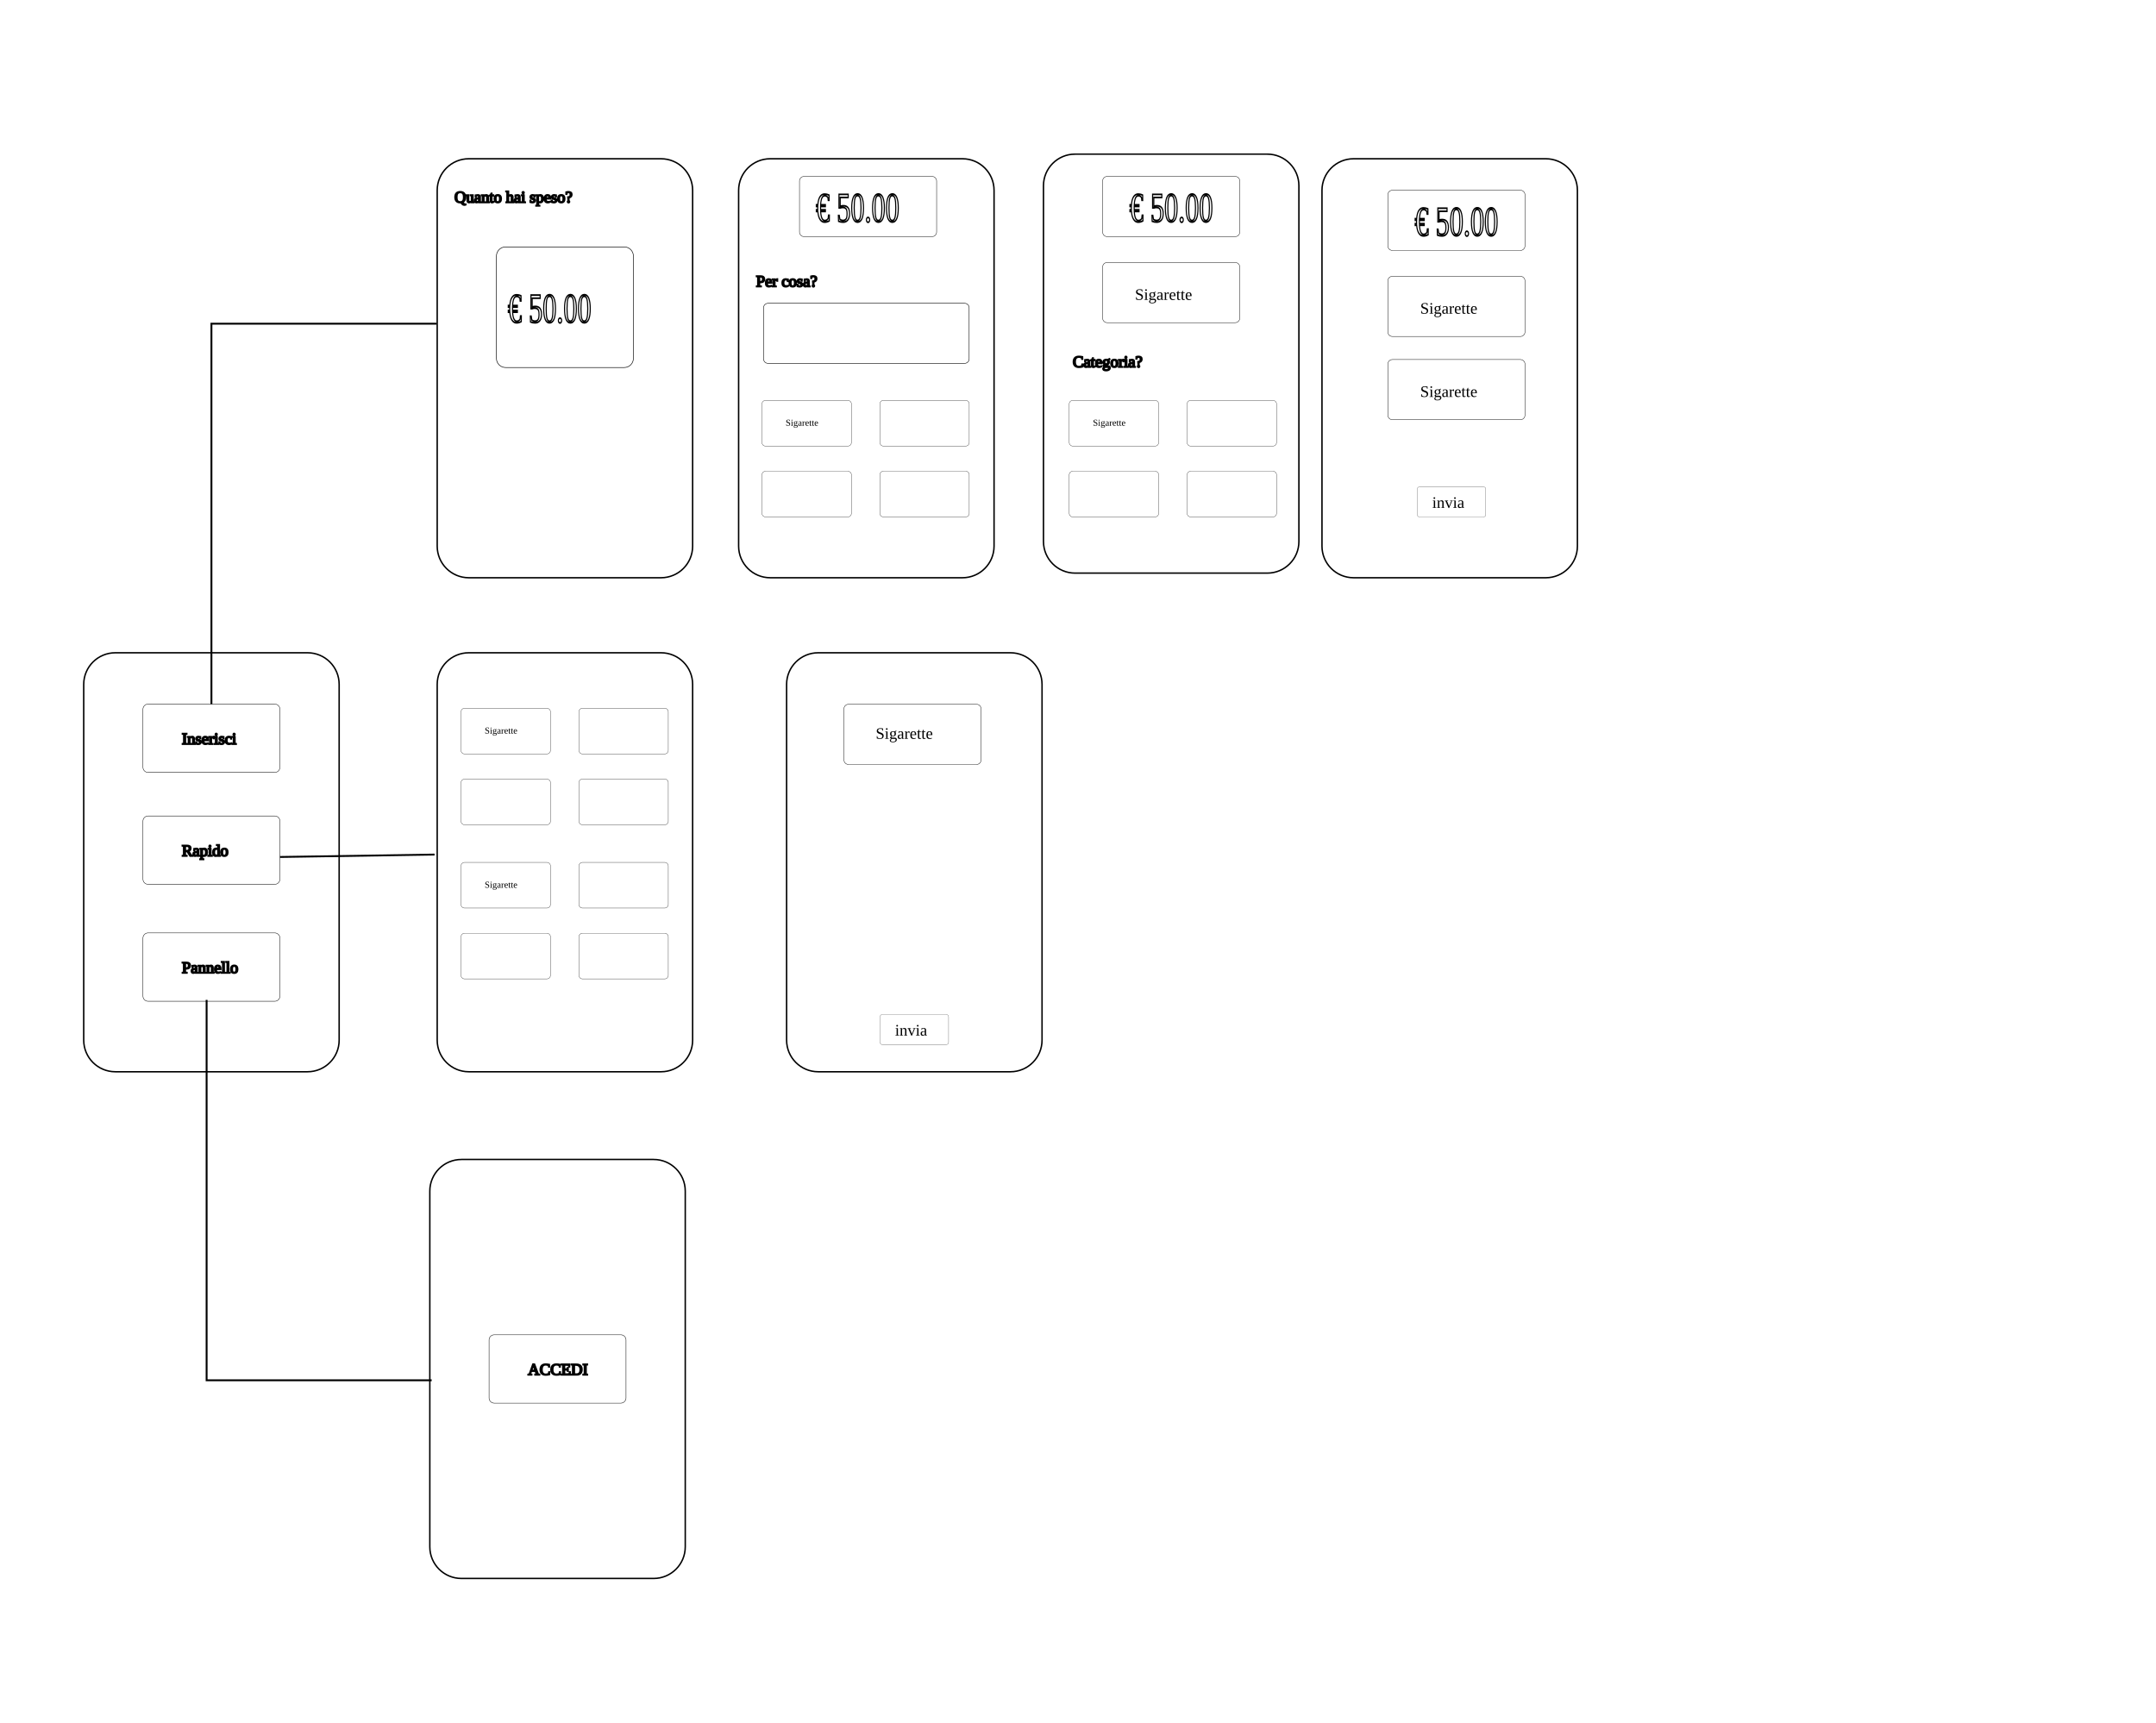
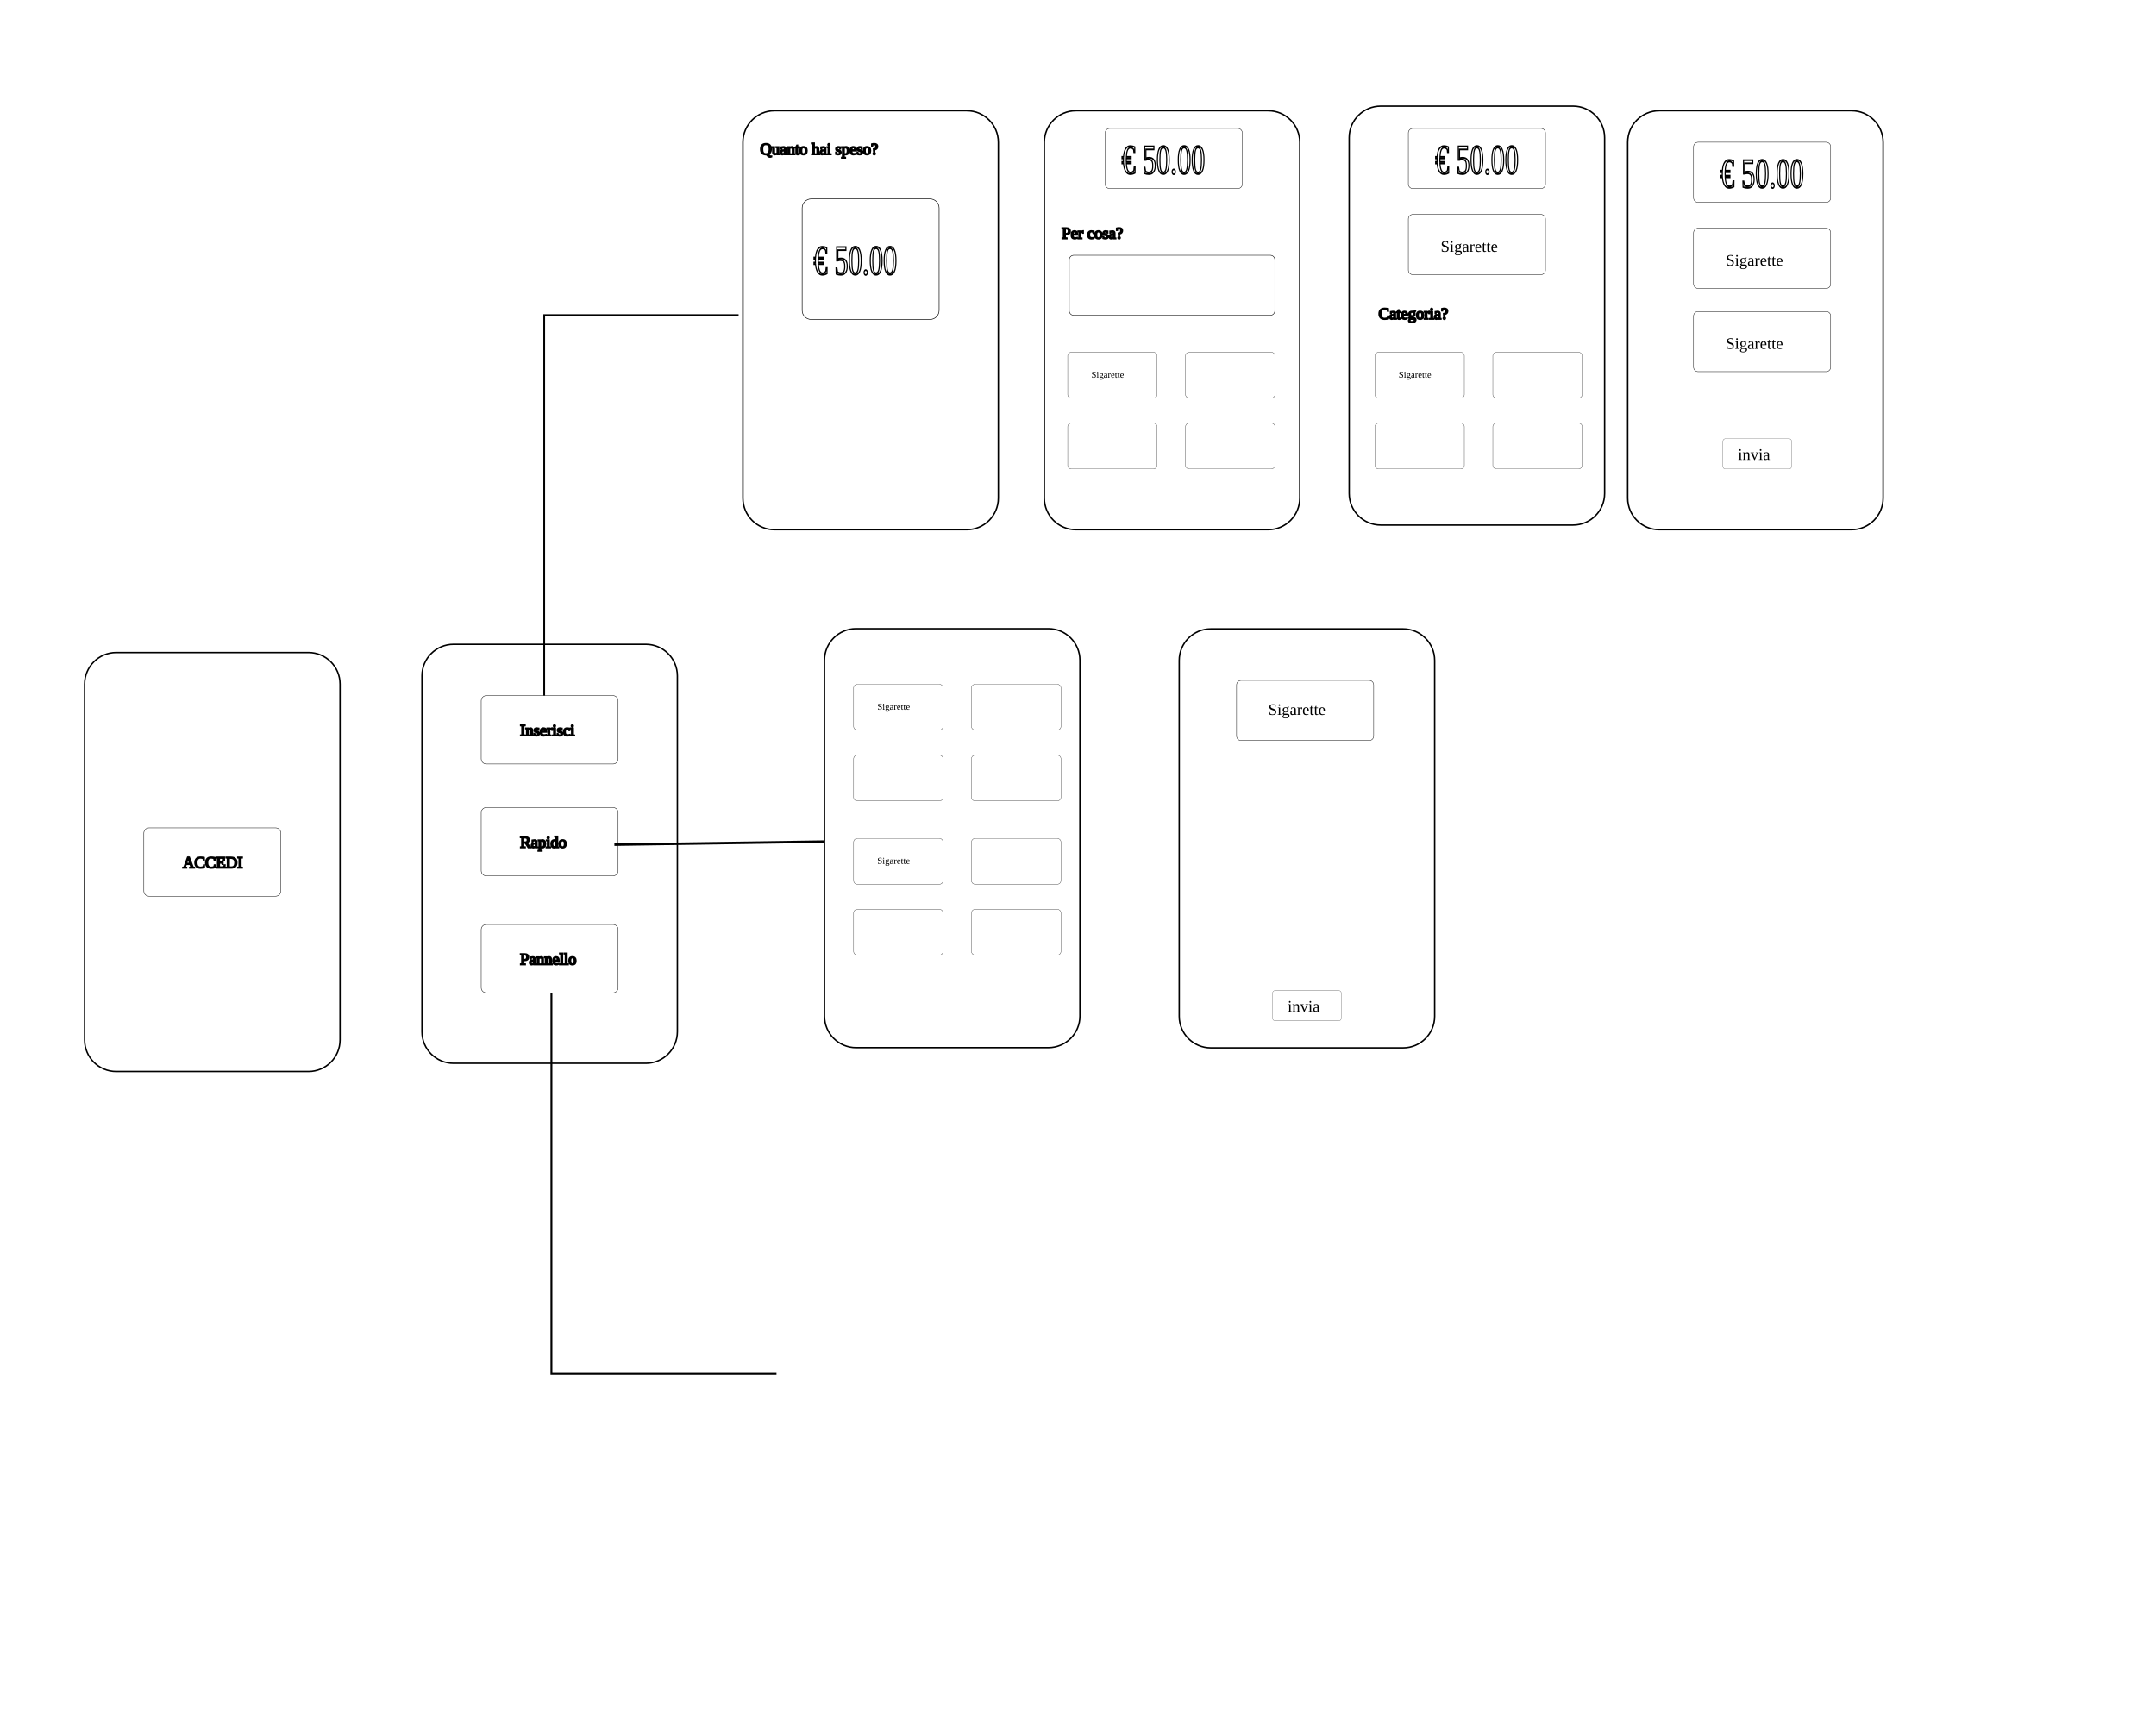
<svg xmlns="http://www.w3.org/2000/svg" width="10000" height="7990" viewBox="0 0 2645.833 2114.021" version="1.1" id="svg1">
  <defs id="defs1" />
  <g id="layer1">
-     <rect style="fill:none;stroke:#000000;stroke-width:1.759;stroke-dasharray:none" id="rect1" width="313.465" height="514.189" x="527.476" y="1422.961" ry="38.755" />
-     <rect style="fill:none;stroke:#000000;stroke-width:1.759;stroke-dasharray:none" id="rect1-10" width="313.465" height="514.189" x="102.737" y="801.118" ry="38.755" />
-     <rect style="fill:none;stroke:#000000;stroke-width:1.759;stroke-dasharray:none" id="rect1-1" width="313.465" height="514.189" x="536.531" y="194.841" ry="38.755" />
-     <rect style="fill:none;stroke:#000000;stroke-width:1.759;stroke-dasharray:none" id="rect1-1-8" width="313.465" height="514.189" x="536.531" y="801.118" ry="38.755" />
-     <rect style="fill:none;stroke:#000000;stroke-width:1.759;stroke-dasharray:none" id="rect1-1-8-0" width="313.465" height="514.189" x="965.321" y="801.118" ry="38.755" />
-     <rect style="fill:none;stroke:#000000;stroke-width:1.759;stroke-dasharray:none" id="rect1-1-5" width="313.465" height="514.189" x="906.438" y="194.841" ry="38.755" />
-     <rect style="fill:none;stroke:#000000;stroke-width:1.759;stroke-dasharray:none" id="rect1-1-5-0" width="313.465" height="514.189" x="1280.544" y="189.16" ry="38.755" />
-     <rect style="fill:none;stroke:#000000;stroke-width:1.759;stroke-dasharray:none" id="rect1-1-5-0-7" width="313.465" height="514.189" x="1622.325" y="194.841" ry="38.755" />
-     <rect style="fill:none;stroke:#000000;stroke-width:0.52;stroke-dasharray:none" id="rect1-3" width="168.062" height="83.885" x="600.177" y="1638.113" ry="6.323" />
-     <rect style="fill:none;stroke:#000000;stroke-width:0.691;stroke-dasharray:none" id="rect1-3-2" width="168.062" height="147.972" x="609.232" y="303.059" ry="11.153" />
-     <text xml:space="preserve" style="font-size:19.756px;writing-mode:lr-tb;direction:ltr;fill:none;stroke:#000000;stroke-width:2;stroke-dasharray:none" x="647.962" y="1687.247" id="text1">
-       <tspan id="tspan1" style="font-size:19.756px;stroke-width:2" x="647.962" y="1687.247">ACCEDI</tspan>
+     <rect style="fill:none;stroke:#000000;stroke-width:1.759;stroke-dasharray:none" id="rect1-1" width="313.465" height="514.189" x="911.698" y="135.887" ry="38.755" />
+     <rect style="fill:none;stroke:#000000;stroke-width:1.759;stroke-dasharray:none" id="rect1-1-8" width="313.465" height="514.189" x="1011.804" y="771.528" ry="38.755" />
+     <rect style="fill:none;stroke:#000000;stroke-width:1.759;stroke-dasharray:none" id="rect1-1-8-0" width="313.465" height="514.189" x="1447.141" y="771.79" ry="38.755" />
+     <rect style="fill:none;stroke:#000000;stroke-width:1.759;stroke-dasharray:none" id="rect1-1-5" width="313.465" height="514.189" x="1281.604" y="135.887" ry="38.755" />
+     <rect style="fill:none;stroke:#000000;stroke-width:1.759;stroke-dasharray:none" id="rect1-1-5-0" width="313.465" height="514.189" x="1655.711" y="130.206" ry="38.755" />
+     <rect style="fill:none;stroke:#000000;stroke-width:1.759;stroke-dasharray:none" id="rect1-1-5-0-7" width="313.465" height="514.189" x="1997.491" y="135.887" ry="38.755" />
+     <rect style="fill:none;stroke:#000000;stroke-width:0.691;stroke-dasharray:none" id="rect1-3-2" width="168.062" height="147.972" x="984.399" y="244.105" ry="11.153" />
+     <g id="g1" transform="translate(-423.6509,-622.1446)">
+       <rect style="fill:none;stroke:#000000;stroke-width:1.759;stroke-dasharray:none" id="rect1" width="313.465" height="514.189" x="527.476" y="1422.961" ry="38.755" />
+       <rect style="fill:none;stroke:#000000;stroke-width:0.52;stroke-dasharray:none" id="rect1-3" width="168.062" height="83.885" x="600.177" y="1638.113" ry="6.323" />
+       <text xml:space="preserve" style="font-size:19.756px;writing-mode:lr-tb;direction:ltr;fill:none;stroke:#000000;stroke-width:2;stroke-dasharray:none" x="647.962" y="1687.247" id="text1">
+         <tspan id="tspan1" style="font-size:19.756px;stroke-width:2" x="647.962" y="1687.247">ACCEDI</tspan>
+       </text>
+     </g>
+     <text xml:space="preserve" style="font-size:41.834px;writing-mode:lr-tb;direction:ltr;fill:none;stroke:#000000;stroke-width:1.647;stroke-dasharray:none" x="1223.513" y="274.795" id="text1-9" transform="scale(0.8160131,1.22547)">
+       <tspan style="font-size:41.834px;stroke-width:1.647" x="1223.513" y="274.795" id="tspan2">€ 50.00</tspan>
    </text>
-     <rect style="fill:none;stroke:#000000;stroke-width:0.52;stroke-dasharray:none" id="rect1-3-4" width="168.062" height="83.885" x="175.438" y="864.091" ry="6.323" />
-     <text xml:space="preserve" style="font-size:19.756px;writing-mode:lr-tb;direction:ltr;fill:none;stroke:#000000;stroke-width:2;stroke-dasharray:none" x="223.223" y="913.225" id="text1-4">
-       <tspan id="tspan1-7" style="font-size:19.756px;stroke-width:2" x="223.223" y="913.225">Inserisci</tspan>
+     <rect style="fill:none;stroke:#000000;stroke-width:0.488;stroke-dasharray:none" id="rect1-3-2-9" width="168.265" height="73.843" x="1356.304" y="157.585" ry="5.566" />
+     <rect style="fill:none;stroke:#000000;stroke-width:0.598;stroke-dasharray:none" id="rect1-3-2-9-1" width="252.327" height="73.734" x="1312.173" y="313.267" ry="5.557" />
+     <rect style="fill:none;stroke:#000000;stroke-width:0.343;stroke-dasharray:none" id="rect1-3-2-9-1-6" width="109.698" height="55.995" x="1310.274" y="432.449" ry="4.22" />
+     <rect style="fill:none;stroke:#000000;stroke-width:0.343;stroke-dasharray:none" id="rect1-3-2-9-1-6-4" width="109.698" height="55.995" x="1454.929" y="432.449" ry="4.22" />
+     <text xml:space="preserve" style="font-size:19.756px;writing-mode:lr-tb;direction:ltr;fill:none;stroke:#000000;stroke-width:2;stroke-dasharray:none" x="932.841" y="189.502" id="text1-2">
+       <tspan id="tspan1-6" style="font-size:19.756px;stroke-width:2" x="932.841" y="189.502">Quanto hai speso?</tspan>
    </text>
-     <rect style="fill:none;stroke:#000000;stroke-width:0.52;stroke-dasharray:none" id="rect1-3-4-5" width="168.062" height="83.885" x="175.438" y="1001.391" ry="6.323" />
-     <text xml:space="preserve" style="font-size:19.756px;writing-mode:lr-tb;direction:ltr;fill:none;stroke:#000000;stroke-width:2;stroke-dasharray:none" x="223.223" y="1050.525" id="text1-4-9">
-       <tspan id="tspan1-7-6" style="font-size:19.756px;stroke-width:2" x="223.223" y="1050.525">Rapido</tspan>
+     <text xml:space="preserve" style="font-size:19.756px;writing-mode:lr-tb;direction:ltr;fill:none;stroke:#000000;stroke-width:2;stroke-dasharray:none" x="1303.033" y="292.77" id="text1-2-4">
+       <tspan id="tspan1-6-5" style="font-size:19.756px;stroke-width:2" x="1303.033" y="292.77">Per cosa?</tspan>
    </text>
-     <text xml:space="preserve" style="font-size:19.756px;writing-mode:lr-tb;direction:ltr;fill:none;stroke:#000000;stroke-width:2;stroke-dasharray:none" x="223.223" y="1194.057" id="text1-4-9-5">
-       <tspan id="tspan1-7-6-9" style="font-size:19.756px;stroke-width:2" x="223.223" y="1194.057">Pannello </tspan>
+     <text xml:space="preserve" style="font-size:19.756px;writing-mode:lr-tb;direction:ltr;fill:none;stroke:#000000;stroke-width:2;stroke-dasharray:none" x="1691.704" y="391.556" id="text1-2-4-2">
+       <tspan id="tspan1-6-5-7" style="font-size:19.756px;stroke-width:2" x="1691.704" y="391.556">Categoria?</tspan>
    </text>
-     <text xml:space="preserve" style="font-size:41.834px;writing-mode:lr-tb;direction:ltr;fill:none;stroke:#000000;stroke-width:1.647;stroke-dasharray:none" x="763.757" y="322.902" id="text1-9" transform="scale(0.8160131,1.22547)">
-       <tspan style="font-size:41.834px;stroke-width:1.647" x="763.757" y="322.902" id="tspan2">€ 50.00</tspan>
+     <text xml:space="preserve" style="font-size:41.834px;writing-mode:lr-tb;direction:ltr;fill:none;stroke:#000000;stroke-width:1.647;stroke-dasharray:none" x="1686.763" y="173.948" id="text1-9-0" transform="scale(0.8160131,1.22547)">
+       <tspan style="font-size:41.834px;stroke-width:1.647" x="1686.763" y="173.948" id="tspan2-6">€ 50.00</tspan>
    </text>
-     <rect style="fill:none;stroke:#000000;stroke-width:0.488;stroke-dasharray:none" id="rect1-3-2-9" width="168.265" height="73.843" x="981.137" y="216.539" ry="5.566" />
-     <rect style="fill:none;stroke:#000000;stroke-width:0.598;stroke-dasharray:none" id="rect1-3-2-9-1" width="252.327" height="73.734" x="937.006" y="372.222" ry="5.557" />
-     <rect style="fill:none;stroke:#000000;stroke-width:0.343;stroke-dasharray:none" id="rect1-3-2-9-1-6" width="109.698" height="55.995" x="935.107" y="491.403" ry="4.22" />
-     <rect style="fill:none;stroke:#000000;stroke-width:0.343;stroke-dasharray:none" id="rect1-3-2-9-1-6-4" width="109.698" height="55.995" x="1079.762" y="491.403" ry="4.22" />
-     <text xml:space="preserve" style="font-size:19.756px;writing-mode:lr-tb;direction:ltr;fill:none;stroke:#000000;stroke-width:2;stroke-dasharray:none" x="557.674" y="248.457" id="text1-2">
-       <tspan id="tspan1-6" style="font-size:19.756px;stroke-width:2" x="557.674" y="248.457">Quanto hai speso?</tspan>
+     <rect style="fill:none;stroke:#000000;stroke-width:0.488;stroke-dasharray:none" id="rect1-3-2-9-9" width="168.265" height="73.843" x="1728.311" y="157.585" ry="5.566" />
+     <rect style="fill:none;stroke:#000000;stroke-width:0.488;stroke-dasharray:none" id="rect1-3-2-9-9-6" width="168.265" height="73.843" x="1728.311" y="263.187" ry="5.566" />
+     <rect style="fill:none;stroke:#000000;stroke-width:0.488;stroke-dasharray:none" id="rect1-3-2-9-9-6-0" width="168.265" height="73.843" x="1517.527" y="835.008" ry="5.566" />
+     <text xml:space="preserve" style="font-size:41.834px;writing-mode:lr-tb;direction:ltr;fill:none;stroke:#000000;stroke-width:1.647;stroke-dasharray:none" x="2158.402" y="173.948" id="text1-9-0-2" transform="scale(0.8160131,1.22547)">
+       <tspan style="font-size:41.834px;stroke-width:1.647" x="2158.402" y="173.948" id="tspan2-6-0">€ 50.00</tspan>
    </text>
-     <text xml:space="preserve" style="font-size:19.756px;writing-mode:lr-tb;direction:ltr;fill:none;stroke:#000000;stroke-width:2;stroke-dasharray:none" x="927.866" y="351.724" id="text1-2-4">
-       <tspan id="tspan1-6-5" style="font-size:19.756px;stroke-width:2" x="927.866" y="351.724">Per cosa?</tspan>
+     <rect style="fill:none;stroke:#000000;stroke-width:0.343;stroke-dasharray:none" id="rect3" width="109.698" height="55.995" x="1310.274" y="519.386" ry="4.22" />
+     <rect style="fill:none;stroke:#000000;stroke-width:0.343;stroke-dasharray:none" id="rect4" width="109.698" height="55.995" x="1454.929" y="519.386" ry="4.22" />
+     <text xml:space="preserve" style="font-size:11.289px;writing-mode:lr-tb;direction:ltr;fill:none;stroke:#000000;stroke-width:2;stroke-dasharray:none" x="1339.29" y="463.56" id="text4">
+       <tspan id="tspan4" style="font-size:11.289px;fill:#000000;stroke:none;stroke-width:2" x="1339.29" y="463.56">Sigarette</tspan>
    </text>
-     <text xml:space="preserve" style="font-size:19.756px;writing-mode:lr-tb;direction:ltr;fill:none;stroke:#000000;stroke-width:2;stroke-dasharray:none" x="1316.537" y="450.51" id="text1-2-4-2">
-       <tspan id="tspan1-6-5-7" style="font-size:19.756px;stroke-width:2" x="1316.537" y="450.51">Categoria?</tspan>
+     <rect style="fill:none;stroke:#000000;stroke-width:0.343;stroke-dasharray:none" id="rect1-3-2-9-1-6-6" width="109.698" height="55.995" x="1047.602" y="839.89" ry="4.22" />
+     <rect style="fill:none;stroke:#000000;stroke-width:0.343;stroke-dasharray:none" id="rect1-3-2-9-1-6-4-4" width="109.698" height="55.995" x="1192.257" y="839.89" ry="4.22" />
+     <rect style="fill:none;stroke:#000000;stroke-width:0.343;stroke-dasharray:none" id="rect3-3" width="109.698" height="55.995" x="1047.602" y="926.827" ry="4.22" />
+     <rect style="fill:none;stroke:#000000;stroke-width:0.343;stroke-dasharray:none" id="rect4-3" width="109.698" height="55.995" x="1192.257" y="926.827" ry="4.22" />
+     <text xml:space="preserve" style="font-size:11.289px;writing-mode:lr-tb;direction:ltr;fill:none;stroke:#000000;stroke-width:2;stroke-dasharray:none" x="1076.618" y="871.002" id="text4-3">
+       <tspan id="tspan4-8" style="font-size:11.289px;fill:#000000;stroke:none;stroke-width:2" x="1076.618" y="871.002">Sigarette</tspan>
    </text>
-     <text xml:space="preserve" style="font-size:41.834px;writing-mode:lr-tb;direction:ltr;fill:none;stroke:#000000;stroke-width:1.647;stroke-dasharray:none" x="1227.007" y="222.056" id="text1-9-0" transform="scale(0.8160131,1.22547)">
-       <tspan style="font-size:41.834px;stroke-width:1.647" x="1227.007" y="222.056" id="tspan2-6">€ 50.00</tspan>
+     <rect style="fill:none;stroke:#000000;stroke-width:0.343;stroke-dasharray:none" id="rect1-3-2-9-1-6-6-8" width="109.698" height="55.995" x="1047.602" y="1029.056" ry="4.22" />
+     <rect style="fill:none;stroke:#000000;stroke-width:0.343;stroke-dasharray:none" id="rect1-3-2-9-1-6-4-4-8" width="109.698" height="55.995" x="1192.257" y="1029.056" ry="4.22" />
+     <rect style="fill:none;stroke:#000000;stroke-width:0.343;stroke-dasharray:none" id="rect3-3-9" width="109.698" height="55.995" x="1047.602" y="1115.993" ry="4.22" />
+     <rect style="fill:none;stroke:#000000;stroke-width:0.343;stroke-dasharray:none" id="rect4-3-7" width="109.698" height="55.995" x="1192.257" y="1115.993" ry="4.22" />
+     <text xml:space="preserve" style="font-size:11.289px;writing-mode:lr-tb;direction:ltr;fill:none;stroke:#000000;stroke-width:2;stroke-dasharray:none" x="1076.618" y="1060.168" id="text4-3-7">
+       <tspan id="tspan4-8-6" style="font-size:11.289px;fill:#000000;stroke:none;stroke-width:2" x="1076.618" y="1060.168">Sigarette</tspan>
    </text>
-     <rect style="fill:none;stroke:#000000;stroke-width:0.488;stroke-dasharray:none" id="rect1-3-2-9-9" width="168.265" height="73.843" x="1353.144" y="216.539" ry="5.566" />
-     <rect style="fill:none;stroke:#000000;stroke-width:0.488;stroke-dasharray:none" id="rect1-3-2-9-9-6" width="168.265" height="73.843" x="1353.144" y="322.141" ry="5.566" />
-     <rect style="fill:none;stroke:#000000;stroke-width:0.488;stroke-dasharray:none" id="rect1-3-2-9-9-6-0" width="168.265" height="73.843" x="1035.707" y="864.336" ry="5.566" />
-     <text xml:space="preserve" style="font-size:41.834px;writing-mode:lr-tb;direction:ltr;fill:none;stroke:#000000;stroke-width:1.647;stroke-dasharray:none" x="1698.647" y="222.056" id="text1-9-0-2" transform="scale(0.8160131,1.22547)">
-       <tspan style="font-size:41.834px;stroke-width:1.647" x="1698.647" y="222.056" id="tspan2-6-0">€ 50.00</tspan>
+     <rect style="fill:none;stroke:#000000;stroke-width:0.343;stroke-dasharray:none" id="rect1-3-2-9-1-6-0" width="109.698" height="55.995" x="1687.343" y="432.449" ry="4.22" />
+     <rect style="fill:none;stroke:#000000;stroke-width:0.343;stroke-dasharray:none" id="rect1-3-2-9-1-6-4-6" width="109.698" height="55.995" x="1831.998" y="432.449" ry="4.22" />
+     <rect style="fill:none;stroke:#000000;stroke-width:0.343;stroke-dasharray:none" id="rect3-1" width="109.698" height="55.995" x="1687.343" y="519.386" ry="4.22" />
+     <rect style="fill:none;stroke:#000000;stroke-width:0.343;stroke-dasharray:none" id="rect4-5" width="109.698" height="55.995" x="1831.998" y="519.386" ry="4.22" />
+     <text xml:space="preserve" style="font-size:11.289px;writing-mode:lr-tb;direction:ltr;fill:none;stroke:#000000;stroke-width:2;stroke-dasharray:none" x="1716.36" y="463.56" id="text4-9">
+       <tspan id="tspan4-49" style="font-size:11.289px;fill:#000000;stroke:none;stroke-width:2" x="1716.36" y="463.56">Sigarette</tspan>
    </text>
-     <rect style="fill:none;stroke:#000000;stroke-width:0.343;stroke-dasharray:none" id="rect3" width="109.698" height="55.995" x="935.107" y="578.34" ry="4.22" />
-     <rect style="fill:none;stroke:#000000;stroke-width:0.343;stroke-dasharray:none" id="rect4" width="109.698" height="55.995" x="1079.762" y="578.34" ry="4.22" />
-     <text xml:space="preserve" style="font-size:11.289px;writing-mode:lr-tb;direction:ltr;fill:none;stroke:#000000;stroke-width:2;stroke-dasharray:none" x="964.123" y="522.514" id="text4">
-       <tspan id="tspan4" style="font-size:11.289px;fill:#000000;stroke:none;stroke-width:2" x="964.123" y="522.514">Sigarette</tspan>
+     <text xml:space="preserve" style="font-size:19.756px;writing-mode:lr-tb;direction:ltr;fill:none;stroke:#000000;stroke-width:2;stroke-dasharray:none" x="1767.977" y="309.06" id="text4-0">
+       <tspan id="tspan4-4" style="font-size:19.756px;fill:#000000;stroke:none;stroke-width:2" x="1767.977" y="309.06">Sigarette</tspan>
    </text>
-     <rect style="fill:none;stroke:#000000;stroke-width:0.343;stroke-dasharray:none" id="rect1-3-2-9-1-6-6" width="109.698" height="55.995" x="565.781" y="869.218" ry="4.22" />
-     <rect style="fill:none;stroke:#000000;stroke-width:0.343;stroke-dasharray:none" id="rect1-3-2-9-1-6-4-4" width="109.698" height="55.995" x="710.437" y="869.218" ry="4.22" />
-     <rect style="fill:none;stroke:#000000;stroke-width:0.343;stroke-dasharray:none" id="rect3-3" width="109.698" height="55.995" x="565.781" y="956.155" ry="4.22" />
-     <rect style="fill:none;stroke:#000000;stroke-width:0.343;stroke-dasharray:none" id="rect4-3" width="109.698" height="55.995" x="710.437" y="956.155" ry="4.22" />
-     <text xml:space="preserve" style="font-size:11.289px;writing-mode:lr-tb;direction:ltr;fill:none;stroke:#000000;stroke-width:2;stroke-dasharray:none" x="594.798" y="900.33" id="text4-3">
-       <tspan id="tspan4-8" style="font-size:11.289px;fill:#000000;stroke:none;stroke-width:2" x="594.798" y="900.33">Sigarette</tspan>
+     <text xml:space="preserve" style="font-size:19.756px;writing-mode:lr-tb;direction:ltr;fill:none;stroke:#000000;stroke-width:2;stroke-dasharray:none" x="1556.452" y="877.379" id="text4-0-9">
+       <tspan id="tspan4-4-2" style="font-size:19.756px;fill:#000000;stroke:none;stroke-width:2" x="1556.452" y="877.379">Sigarette</tspan>
    </text>
-     <rect style="fill:none;stroke:#000000;stroke-width:0.343;stroke-dasharray:none" id="rect1-3-2-9-1-6-6-8" width="109.698" height="55.995" x="565.781" y="1058.385" ry="4.22" />
-     <rect style="fill:none;stroke:#000000;stroke-width:0.343;stroke-dasharray:none" id="rect1-3-2-9-1-6-4-4-8" width="109.698" height="55.995" x="710.437" y="1058.385" ry="4.22" />
-     <rect style="fill:none;stroke:#000000;stroke-width:0.343;stroke-dasharray:none" id="rect3-3-9" width="109.698" height="55.995" x="565.781" y="1145.322" ry="4.22" />
-     <rect style="fill:none;stroke:#000000;stroke-width:0.343;stroke-dasharray:none" id="rect4-3-7" width="109.698" height="55.995" x="710.437" y="1145.322" ry="4.22" />
-     <text xml:space="preserve" style="font-size:11.289px;writing-mode:lr-tb;direction:ltr;fill:none;stroke:#000000;stroke-width:2;stroke-dasharray:none" x="594.798" y="1089.496" id="text4-3-7">
-       <tspan id="tspan4-8-6" style="font-size:11.289px;fill:#000000;stroke:none;stroke-width:2" x="594.798" y="1089.496">Sigarette</tspan>
+     <rect style="fill:none;stroke:#000000;stroke-width:0.488;stroke-dasharray:none" id="rect1-3-2-9-9-65" width="168.265" height="73.843" x="2078.345" y="174.54" ry="5.566" />
+     <rect style="fill:none;stroke:#000000;stroke-width:0.488;stroke-dasharray:none" id="rect1-3-2-9-9-6-6" width="168.265" height="73.843" x="2078.345" y="280.142" ry="5.566" />
+     <text xml:space="preserve" style="font-size:41.834px;writing-mode:lr-tb;direction:ltr;fill:none;stroke:#000000;stroke-width:1.647;stroke-dasharray:none" x="2587.359" y="187.783" id="text1-9-0-2-3" transform="scale(0.8160131,1.22547)">
+       <tspan style="font-size:41.834px;stroke-width:1.647" x="2587.359" y="187.783" id="tspan2-6-0-9">€ 50.00</tspan>
    </text>
-     <rect style="fill:none;stroke:#000000;stroke-width:0.343;stroke-dasharray:none" id="rect1-3-2-9-1-6-0" width="109.698" height="55.995" x="1312.177" y="491.403" ry="4.22" />
-     <rect style="fill:none;stroke:#000000;stroke-width:0.343;stroke-dasharray:none" id="rect1-3-2-9-1-6-4-6" width="109.698" height="55.995" x="1456.832" y="491.403" ry="4.22" />
-     <rect style="fill:none;stroke:#000000;stroke-width:0.343;stroke-dasharray:none" id="rect3-1" width="109.698" height="55.995" x="1312.177" y="578.34" ry="4.22" />
-     <rect style="fill:none;stroke:#000000;stroke-width:0.343;stroke-dasharray:none" id="rect4-5" width="109.698" height="55.995" x="1456.832" y="578.34" ry="4.22" />
-     <text xml:space="preserve" style="font-size:11.289px;writing-mode:lr-tb;direction:ltr;fill:none;stroke:#000000;stroke-width:2;stroke-dasharray:none" x="1341.193" y="522.514" id="text4-9">
-       <tspan id="tspan4-49" style="font-size:11.289px;fill:#000000;stroke:none;stroke-width:2" x="1341.193" y="522.514">Sigarette</tspan>
-     </text>
-     <text xml:space="preserve" style="font-size:19.756px;writing-mode:lr-tb;direction:ltr;fill:none;stroke:#000000;stroke-width:2;stroke-dasharray:none" x="1392.81" y="368.014" id="text4-0">
-       <tspan id="tspan4-4" style="font-size:19.756px;fill:#000000;stroke:none;stroke-width:2" x="1392.81" y="368.014">Sigarette</tspan>
-     </text>
-     <text xml:space="preserve" style="font-size:19.756px;writing-mode:lr-tb;direction:ltr;fill:none;stroke:#000000;stroke-width:2;stroke-dasharray:none" x="1074.632" y="906.708" id="text4-0-9">
-       <tspan id="tspan4-4-2" style="font-size:19.756px;fill:#000000;stroke:none;stroke-width:2" x="1074.632" y="906.708">Sigarette</tspan>
-     </text>
-     <rect style="fill:none;stroke:#000000;stroke-width:0.488;stroke-dasharray:none" id="rect1-3-2-9-9-65" width="168.265" height="73.843" x="1703.178" y="233.494" ry="5.566" />
-     <rect style="fill:none;stroke:#000000;stroke-width:0.488;stroke-dasharray:none" id="rect1-3-2-9-9-6-6" width="168.265" height="73.843" x="1703.178" y="339.096" ry="5.566" />
-     <text xml:space="preserve" style="font-size:41.834px;writing-mode:lr-tb;direction:ltr;fill:none;stroke:#000000;stroke-width:1.647;stroke-dasharray:none" x="2127.603" y="235.891" id="text1-9-0-2-3" transform="scale(0.8160131,1.22547)">
-       <tspan style="font-size:41.834px;stroke-width:1.647" x="2127.603" y="235.891" id="tspan2-6-0-9">€ 50.00</tspan>
-     </text>
-     <text xml:space="preserve" style="font-size:19.756px;writing-mode:lr-tb;direction:ltr;fill:none;stroke:#000000;stroke-width:2;stroke-dasharray:none" x="1742.844" y="384.968" id="text4-0-4">
-       <tspan id="tspan4-4-8" style="font-size:19.756px;fill:#000000;stroke:none;stroke-width:2" x="1742.844" y="384.968">Sigarette</tspan>
+     <text xml:space="preserve" style="font-size:19.756px;writing-mode:lr-tb;direction:ltr;fill:none;stroke:#000000;stroke-width:2;stroke-dasharray:none" x="2118.011" y="326.014" id="text4-0-4">
+       <tspan id="tspan4-4-8" style="font-size:19.756px;fill:#000000;stroke:none;stroke-width:2" x="2118.011" y="326.014">Sigarette</tspan>
    </text>
    <text xml:space="preserve" style="font-size:19.756px;writing-mode:lr-tb;direction:ltr;fill:#000000;stroke:none;stroke-width:2;stroke-dasharray:none" x="1238.364" y="314.896" id="text5">
      <tspan id="tspan5" style="stroke-width:2" x="1238.364" y="314.896" />
    </text>
-     <rect style="fill:none;stroke:#000000;stroke-width:0.488;stroke-dasharray:none" id="rect1-3-2-9-9-6-6-6" width="168.265" height="73.843" x="1703.178" y="441.249" ry="5.566" />
-     <rect style="fill:none;stroke:#000000;stroke-width:0.244;stroke-dasharray:none" id="rect1-3-2-9-9-6-6-6-5" width="84.132" height="36.922" x="1739.233" y="597.462" ry="2.783" />
-     <text xml:space="preserve" style="font-size:19.756px;writing-mode:lr-tb;direction:ltr;fill:none;stroke:#000000;stroke-width:2;stroke-dasharray:none" x="1742.844" y="487.122" id="text4-0-4-3">
-       <tspan id="tspan4-4-8-8" style="font-size:19.756px;fill:#000000;stroke:none;stroke-width:2" x="1742.844" y="487.122">Sigarette</tspan>
+     <rect style="fill:none;stroke:#000000;stroke-width:0.488;stroke-dasharray:none" id="rect1-3-2-9-9-6-6-6" width="168.265" height="73.843" x="2078.345" y="382.295" ry="5.566" />
+     <rect style="fill:none;stroke:#000000;stroke-width:0.244;stroke-dasharray:none" id="rect1-3-2-9-9-6-6-6-5" width="84.132" height="36.922" x="2114.4" y="538.508" ry="2.783" />
+     <text xml:space="preserve" style="font-size:19.756px;writing-mode:lr-tb;direction:ltr;fill:none;stroke:#000000;stroke-width:2;stroke-dasharray:none" x="2118.011" y="428.168" id="text4-0-4-3">
+       <tspan id="tspan4-4-8-8" style="font-size:19.756px;fill:#000000;stroke:none;stroke-width:2" x="2118.011" y="428.168">Sigarette</tspan>
    </text>
-     <text xml:space="preserve" style="font-size:19.756px;writing-mode:lr-tb;direction:ltr;fill:#000000;stroke:none;stroke-width:2;stroke-dasharray:none" x="1757.618" y="623.288" id="text6">
-       <tspan id="tspan6" style="stroke-width:2" x="1757.618" y="623.288">invia</tspan>
+     <text xml:space="preserve" style="font-size:19.756px;writing-mode:lr-tb;direction:ltr;fill:#000000;stroke:none;stroke-width:2;stroke-dasharray:none" x="2132.785" y="564.334" id="text6">
+       <tspan id="tspan6" style="stroke-width:2" x="2132.785" y="564.334">invia</tspan>
    </text>
-     <rect style="fill:none;stroke:#000000;stroke-width:0.244;stroke-dasharray:none" id="rect1-3-2-9-9-6-6-6-5-5" width="84.132" height="36.922" x="1079.987" y="1245.056" ry="2.783" />
-     <text xml:space="preserve" style="font-size:19.756px;writing-mode:lr-tb;direction:ltr;fill:#000000;stroke:none;stroke-width:2;stroke-dasharray:none" x="1098.371" y="1270.882" id="text6-4">
-       <tspan id="tspan6-8" style="stroke-width:2" x="1098.371" y="1270.882">invia</tspan>
+     <rect style="fill:none;stroke:#000000;stroke-width:0.244;stroke-dasharray:none" id="rect1-3-2-9-9-6-6-6-5-5" width="84.132" height="36.922" x="1561.807" y="1215.728" ry="2.783" />
+     <text xml:space="preserve" style="font-size:19.756px;writing-mode:lr-tb;direction:ltr;fill:#000000;stroke:none;stroke-width:2;stroke-dasharray:none" x="1580.191" y="1241.554" id="text6-4">
+       <tspan id="tspan6-8" style="stroke-width:2" x="1580.191" y="1241.554">invia</tspan>
    </text>
-     <rect style="fill:none;stroke:#000000;stroke-width:0.52;stroke-dasharray:none" id="rect1-3-4-5-5" width="168.062" height="83.885" x="175.438" y="1144.924" ry="6.323" />
-     <path style="fill:none;stroke:#000000;stroke-width:2.3;stroke-dasharray:none" d="M 259.469,864.091 V 397.256 l 276.182,1e-5" id="path6" />
-     <path style="fill:none;stroke:#000000;stroke-width:2.3;stroke-dasharray:none" d="m 253.552,1227.114 v 466.835 h 276.182" id="path6-3" />
-     <path style="fill:none;stroke:#000000;stroke-width:2.3;stroke-dasharray:none" d="m 343.661,1051.721 189.606,-2.963" id="path7" />
+     <g id="g2" transform="translate(415.082,-10.38713)">
+       <rect style="fill:none;stroke:#000000;stroke-width:1.759;stroke-dasharray:none" id="rect1-10" width="313.465" height="514.189" x="102.737" y="801.118" ry="38.755" />
+       <rect style="fill:none;stroke:#000000;stroke-width:0.52;stroke-dasharray:none" id="rect1-3-4" width="168.062" height="83.885" x="175.438" y="864.091" ry="6.323" />
+       <text xml:space="preserve" style="font-size:19.756px;writing-mode:lr-tb;direction:ltr;fill:none;stroke:#000000;stroke-width:2;stroke-dasharray:none" x="223.223" y="913.225" id="text1-4">
+         <tspan id="tspan1-7" style="font-size:19.756px;stroke-width:2" x="223.223" y="913.225">Inserisci</tspan>
+       </text>
+       <rect style="fill:none;stroke:#000000;stroke-width:0.52;stroke-dasharray:none" id="rect1-3-4-5" width="168.062" height="83.885" x="175.438" y="1001.391" ry="6.323" />
+       <text xml:space="preserve" style="font-size:19.756px;writing-mode:lr-tb;direction:ltr;fill:none;stroke:#000000;stroke-width:2;stroke-dasharray:none" x="223.223" y="1050.525" id="text1-4-9">
+         <tspan id="tspan1-7-6" style="font-size:19.756px;stroke-width:2" x="223.223" y="1050.525">Rapido</tspan>
+       </text>
+       <text xml:space="preserve" style="font-size:19.756px;writing-mode:lr-tb;direction:ltr;fill:none;stroke:#000000;stroke-width:2;stroke-dasharray:none" x="223.223" y="1194.057" id="text1-4-9-5">
+         <tspan id="tspan1-7-6-9" style="font-size:19.756px;stroke-width:2" x="223.223" y="1194.057">Pannello </tspan>
+       </text>
+       <rect style="fill:none;stroke:#000000;stroke-width:0.52;stroke-dasharray:none" id="rect1-3-4-5-5" width="168.062" height="83.885" x="175.438" y="1144.924" ry="6.323" />
+     </g>
+     <path style="fill:none;stroke:#000000;stroke-width:2.138;stroke-dasharray:none" d="M 667.85,853.658 V 386.741 l 238.555,1e-5" id="path6" />
+     <path style="fill:none;stroke:#000000;stroke-width:2.3;stroke-dasharray:none" d="m 676.715,1218.735 v 466.835 h 276.182" id="path6-3" />
+     <path style="fill:none;stroke:#000000;stroke-width:3.033;stroke-dasharray:none" d="m 753.981,1036.581 257.744,-3.79" id="path7" />
  </g>
</svg>
